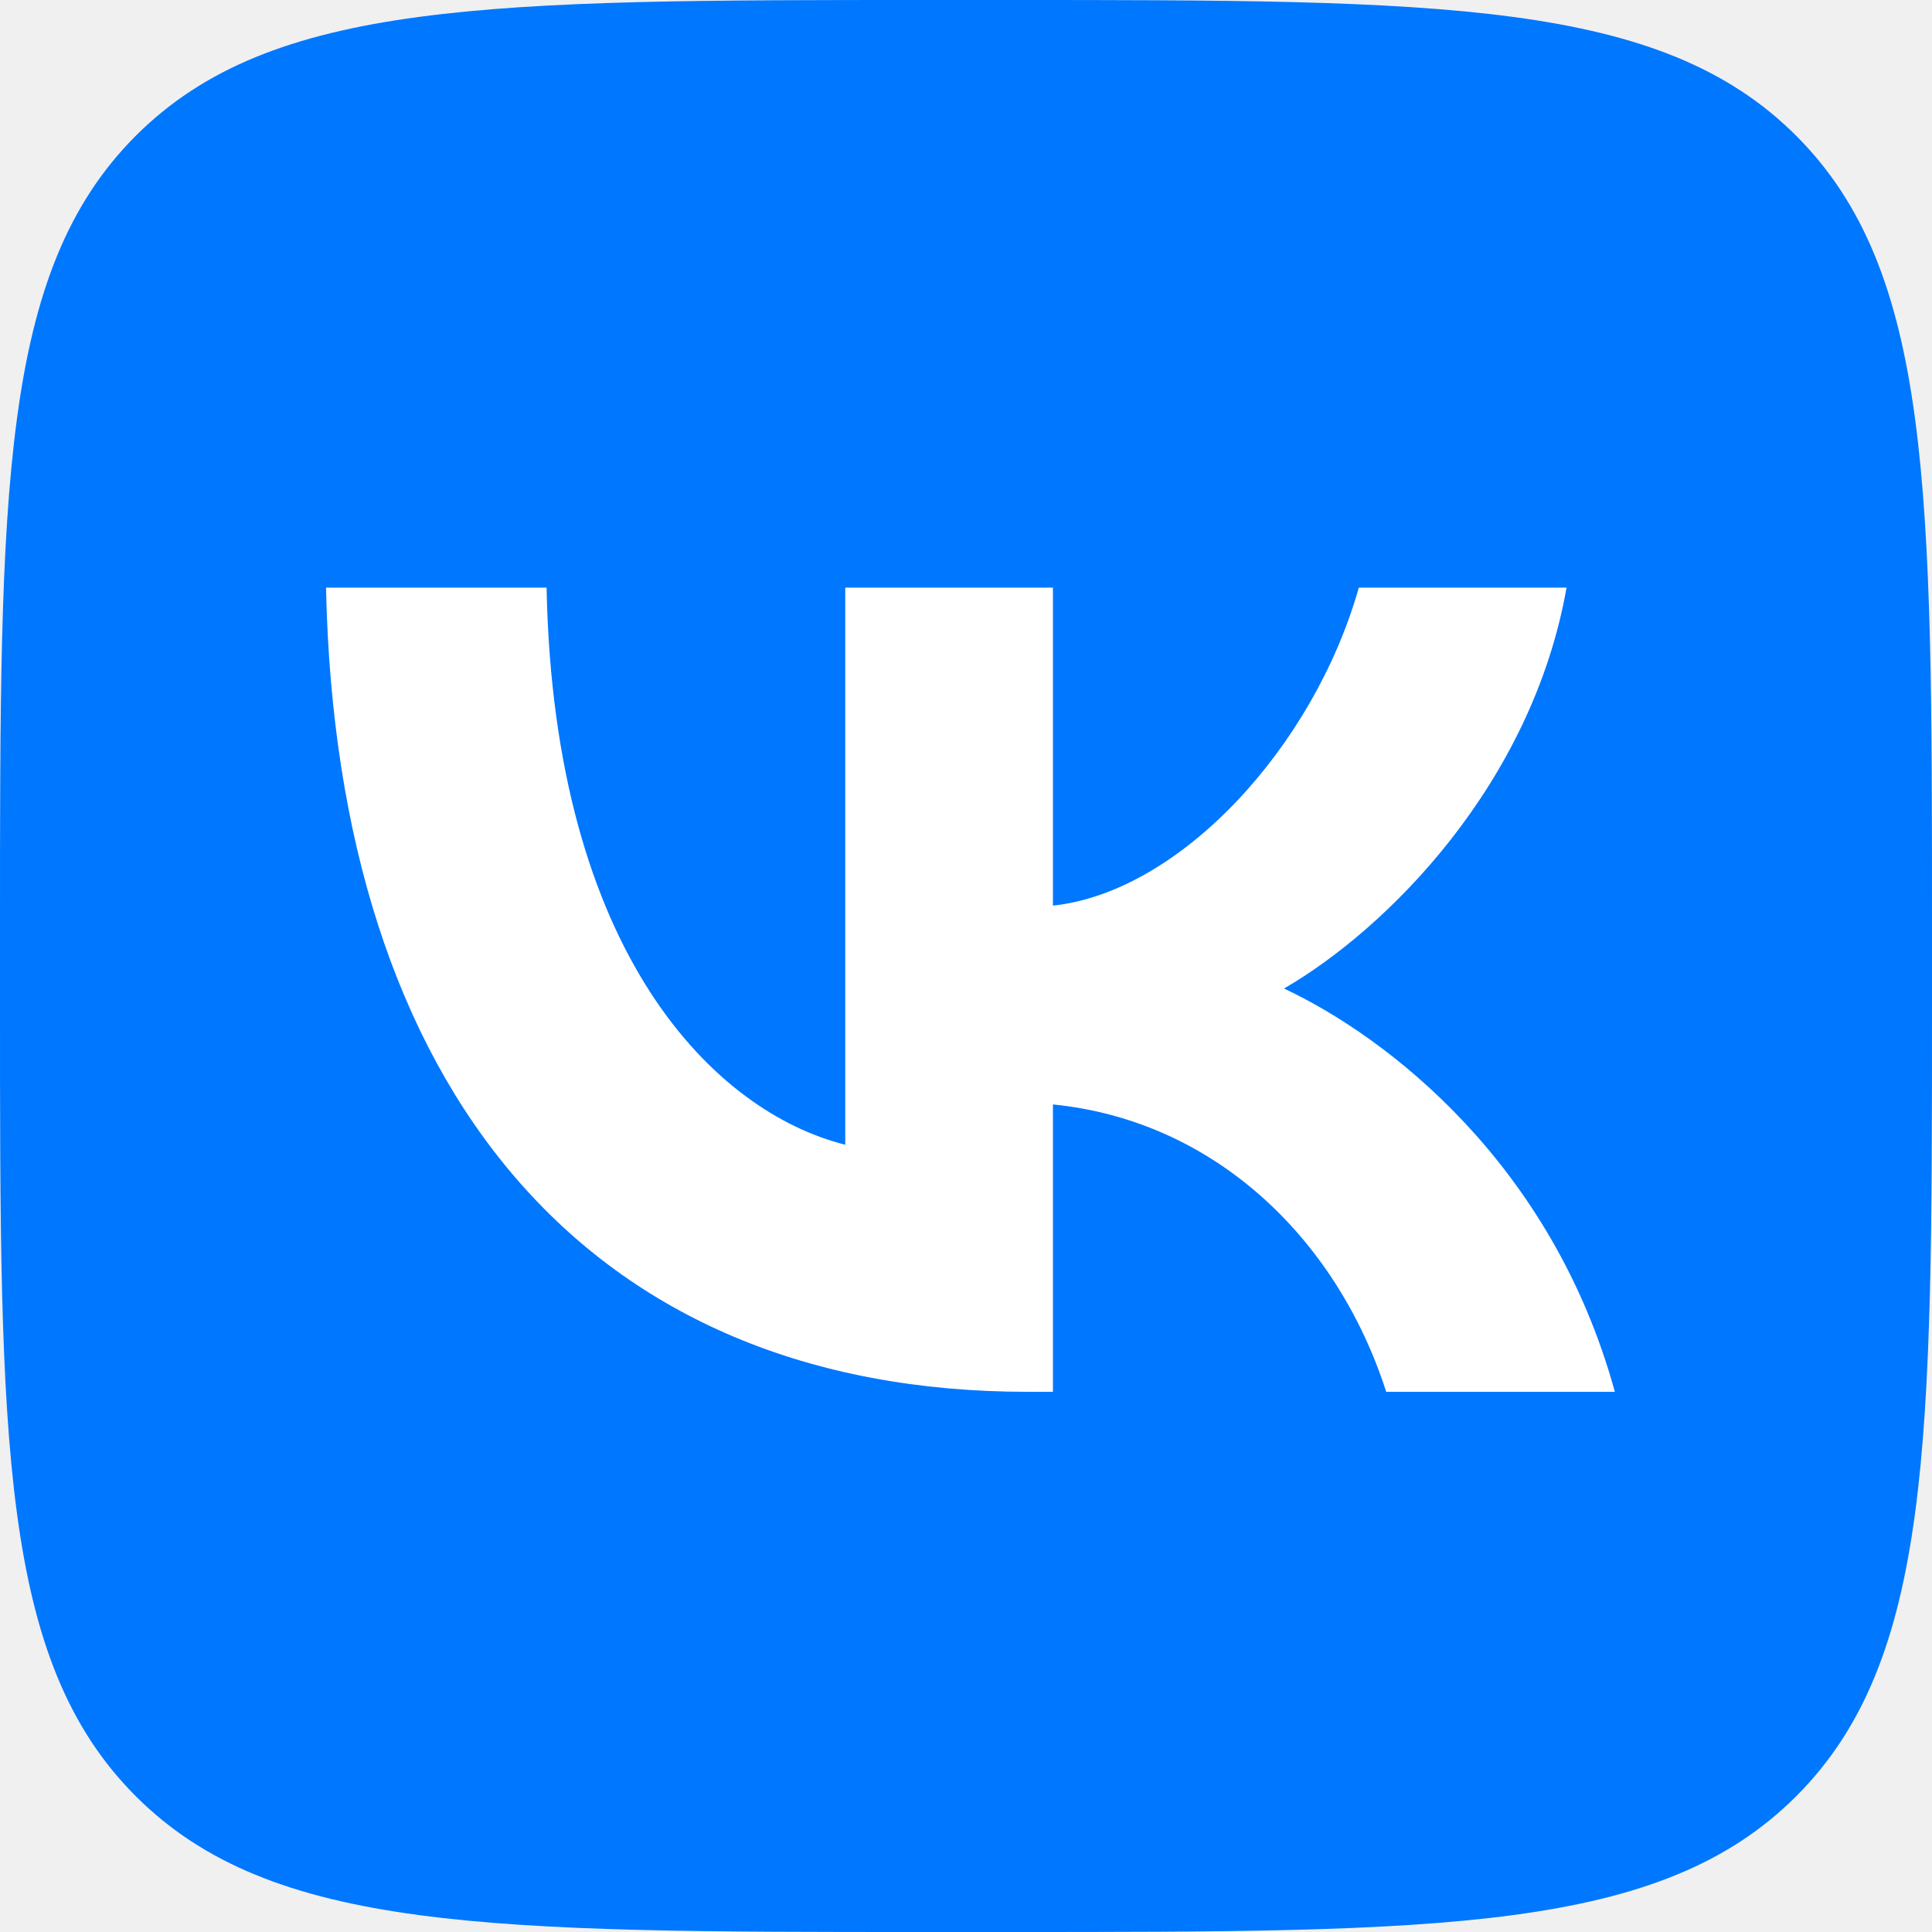
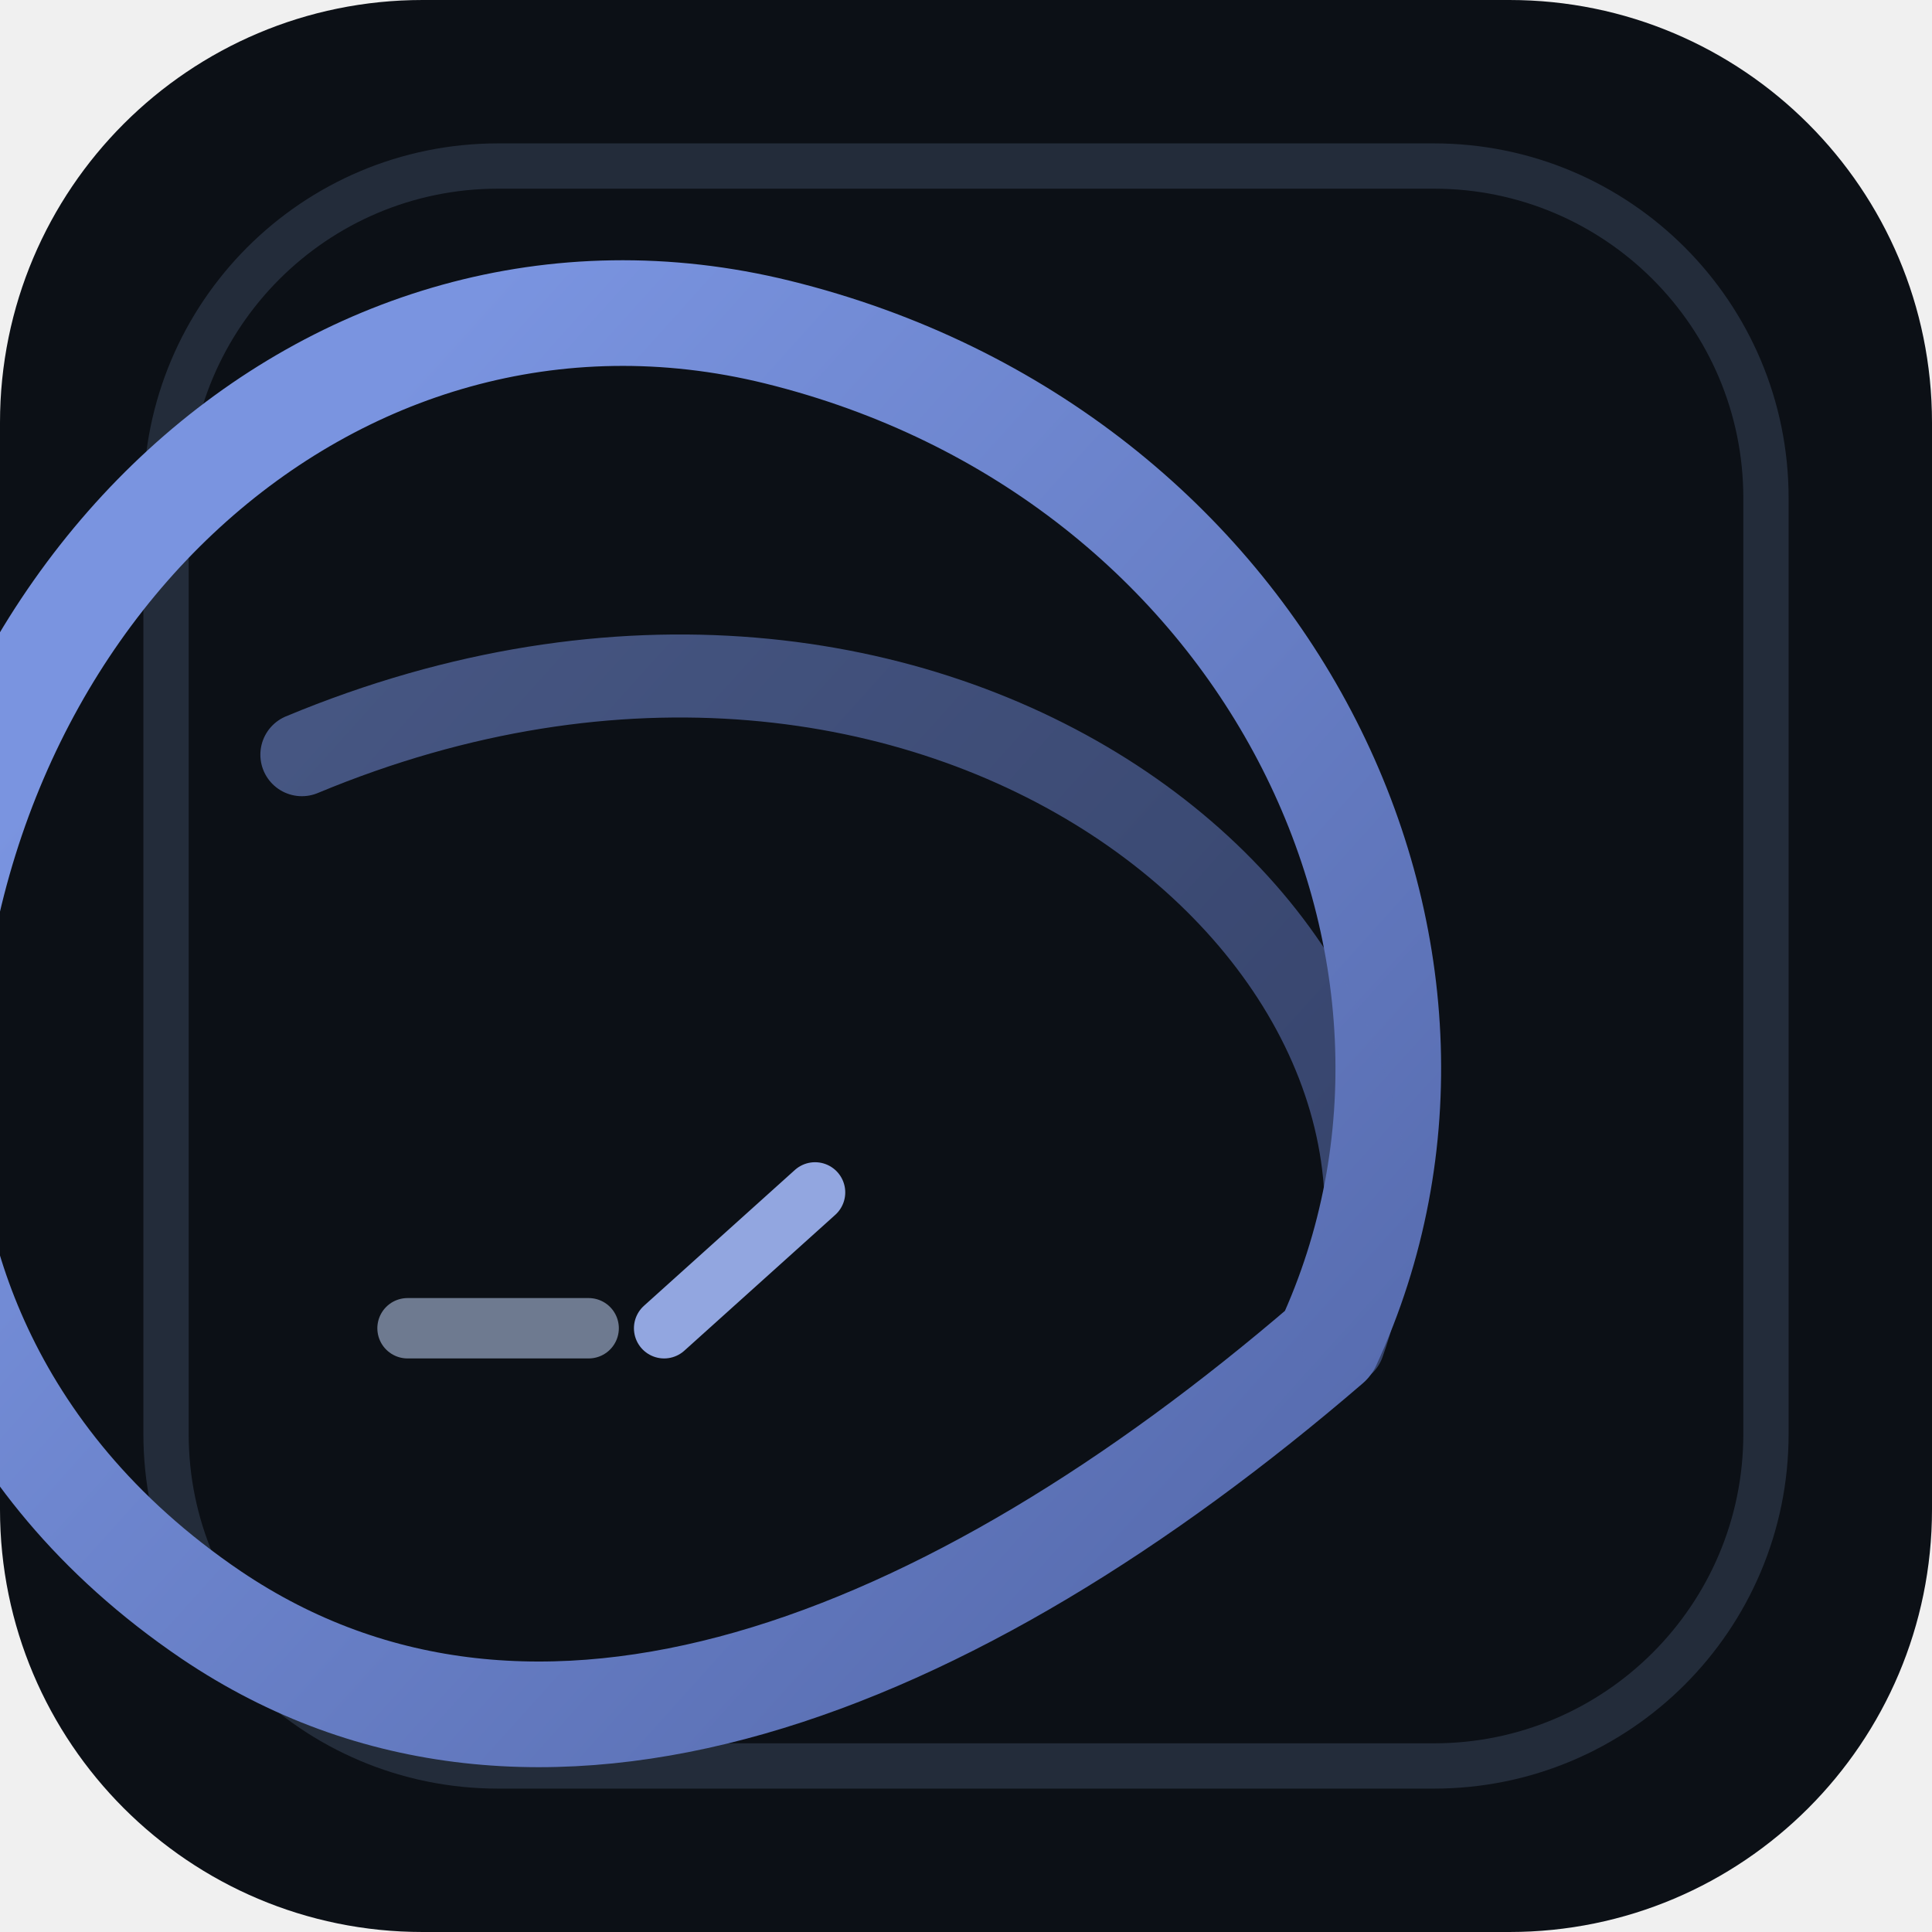
- <svg xmlns="http://www.w3.org/2000/svg" width="32" height="32" viewBox="0 0 32 32" fill="none">
-   <mask id="mask0_531_12284" style="mask-type:luminance" maskUnits="userSpaceOnUse" x="0" y="0" width="32" height="32">
-     <path d="M32 0H0V32H32V0Z" fill="white" />
-   </mask>
-   <g mask="url(#mask0_531_12284)">
-     <path d="M0 15.36C0 8.119 0 4.499 2.249 2.249C4.499 0 8.119 0 15.36 0H16.64C23.881 0 27.501 0 29.751 2.249C32 4.499 32 8.119 32 15.36V16.64C32 23.881 32 27.501 29.751 29.751C27.501 32 23.881 32 16.64 32H15.36C8.119 32 4.499 32 2.249 29.751C0 27.501 0 23.881 0 16.64V15.36Z" fill="#0077FF" />
-     <path d="M17.027 23.053C9.733 23.053 5.573 18.053 5.4 9.733H9.053C9.173 15.84 11.867 18.427 14 18.96V9.733H17.44V15C19.547 14.773 21.76 12.373 22.506 9.733H25.947C25.373 12.987 22.973 15.387 21.267 16.373C22.973 17.173 25.707 19.267 26.747 23.053H22.96C22.146 20.52 20.12 18.56 17.44 18.293V23.053H17.027Z" fill="white" />
-   </g>
+ <svg xmlns="http://www.w3.org/2000/svg" viewBox="0 0 512 512" fill="none" aria-hidden="true">
+   <defs>
+     <linearGradient id="ssg" x1="96" y1="112" x2="420" y2="404" gradientUnits="userSpaceOnUse">
+       <stop stop-color="#7a94e0" />
+       <stop offset="1" stop-color="#5266a8" />
+     </linearGradient>
+   </defs>
+   <rect width="512" height="512" rx="112" fill="#0c1016" />
+   <rect x="44" y="44" width="424" height="424" rx="88" stroke="#232c3a" stroke-width="12" />
+   <path d="M352 356c48-104-16-236-146-268-118-29-226 71-226 206 0 34 14 92 76 134 86 58 196 14 296-72z" stroke="url(#ssg)" stroke-width="28" stroke-linecap="round" stroke-linejoin="round" />
+   <path d="M356 356c38-106-108-226-276-156" stroke="url(#ssg)" stroke-width="22" stroke-linecap="round" opacity="0.55" />
+   <path d="M108 352h48" stroke="#6e7a90" stroke-width="16" stroke-linecap="round" />
+   <path d="M176 352l40-36" stroke="#92a6e0" stroke-width="16" stroke-linecap="round" stroke-linejoin="round" />
</svg>
